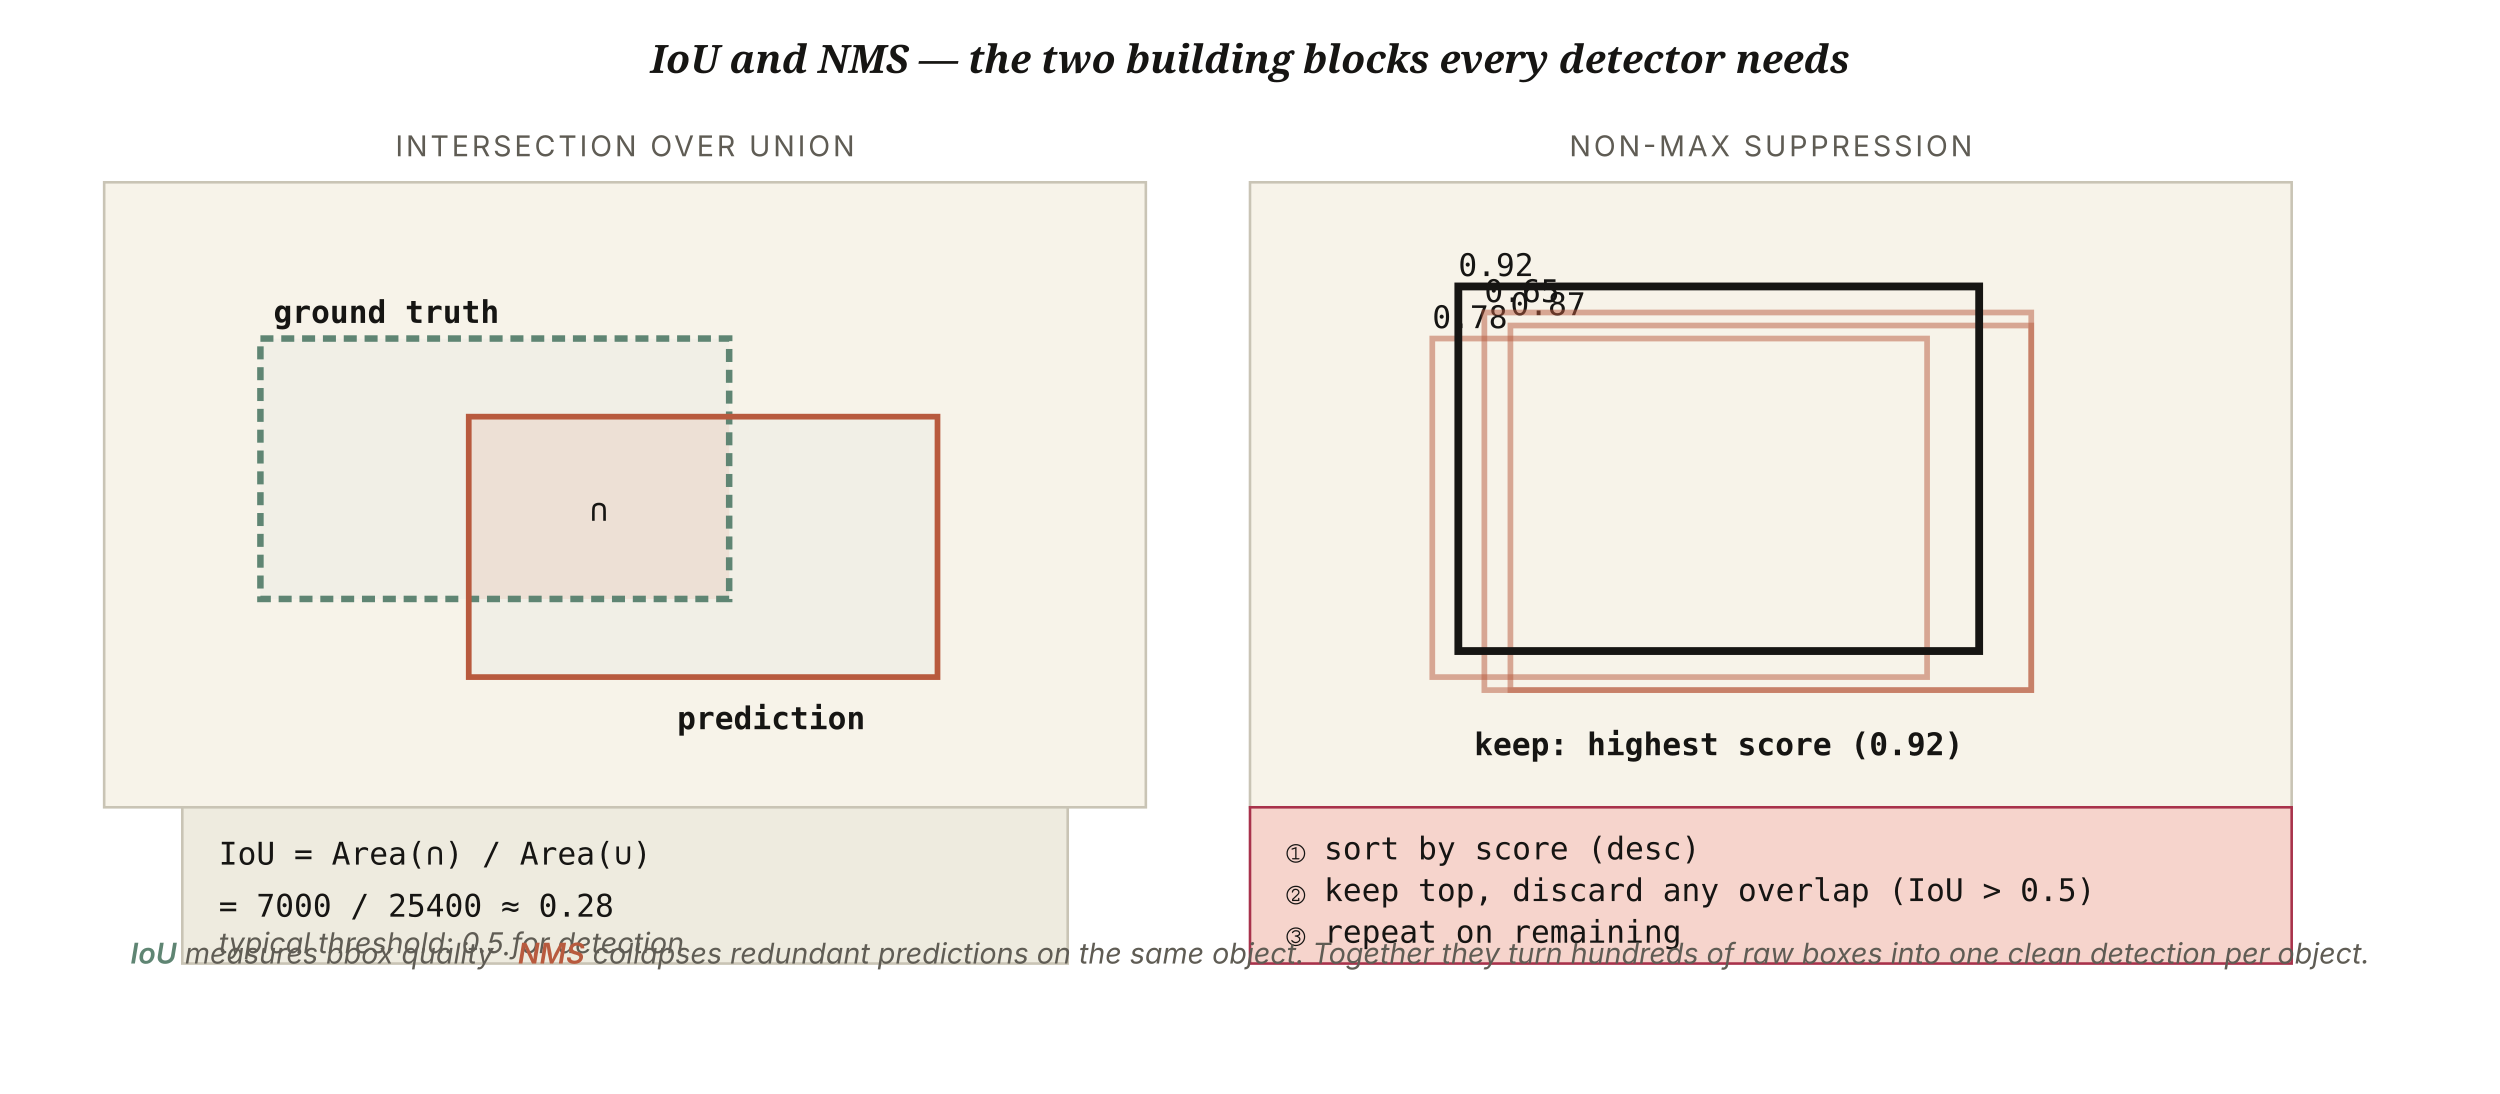
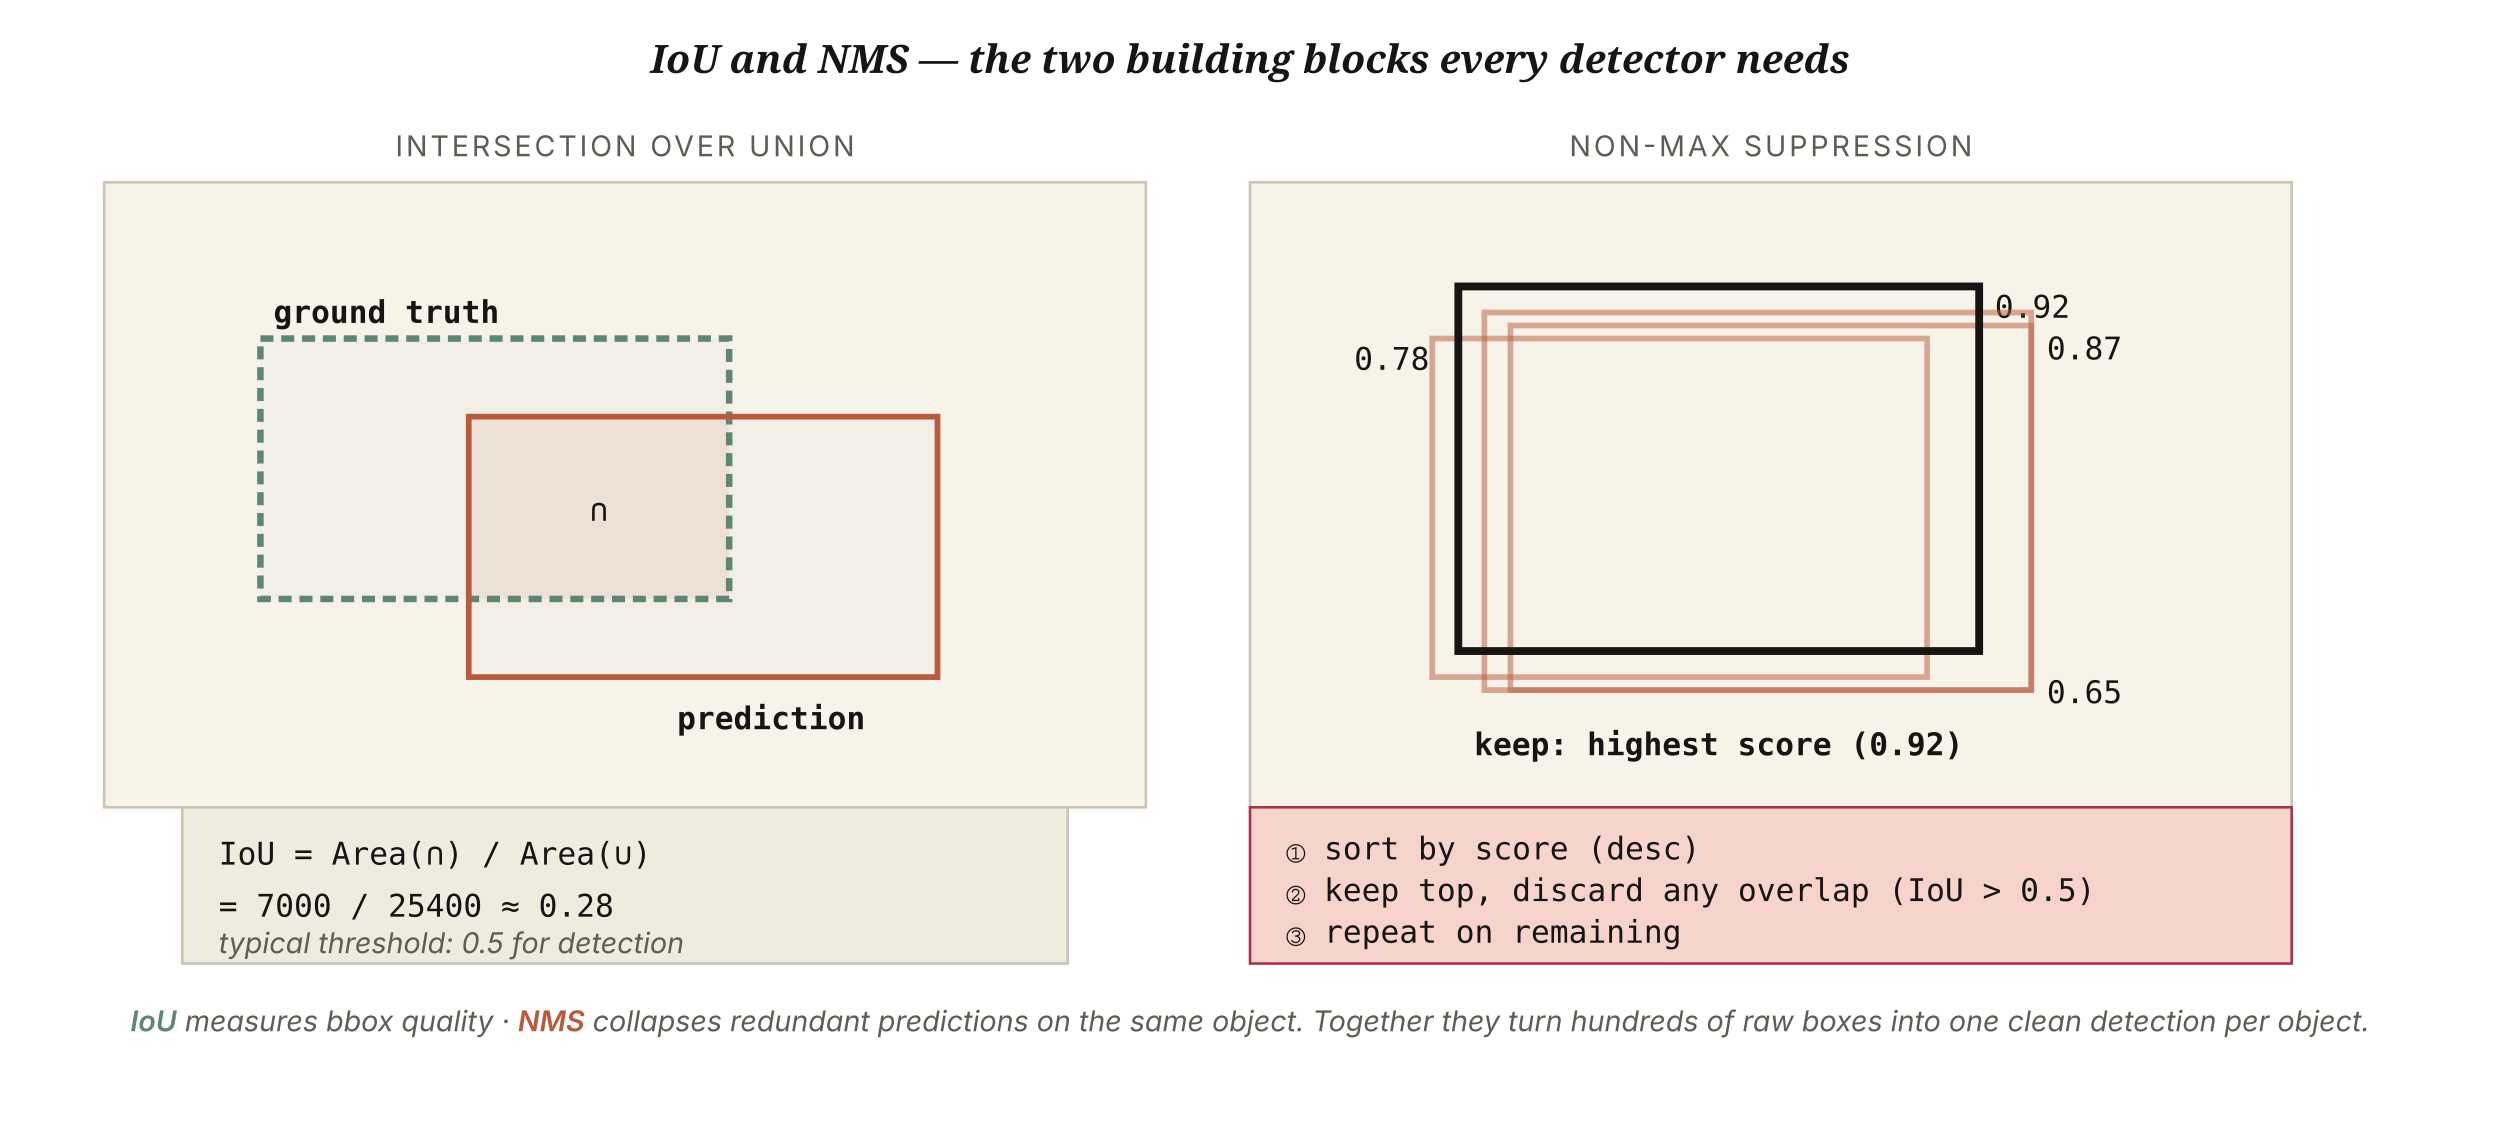
- <svg xmlns="http://www.w3.org/2000/svg" viewBox="0 0 960 420" font-family="EB Garamond, Georgia, serif">
+ <svg xmlns="http://www.w3.org/2000/svg" viewBox="0 0 960 436" font-family="EB Garamond, Georgia, serif">
  <defs>
    <style>
      .ink    { stroke:#161513; fill:none; stroke-width:1.4; }
      .gt     { fill:none; stroke:#5F8573; stroke-width:2.5; stroke-dasharray:5 3; }
      .pred   { fill:none; stroke:#B85A3E; stroke-width:2.2; }
      .intersect{ fill:#EAD3C5; fill-opacity:0.5; stroke:none; }
      .union   { fill:#D8E3DE; fill-opacity:0.2; stroke:none; }
      .mono   { font-family:'JetBrains Mono', monospace; font-size:12px; fill:#161513; }
      .mut    { fill:#5F5C54; font-size:11px; font-family:Inter, sans-serif; }
      .ttl    { fill:#161513; font-size:15px; font-weight:600; font-style:italic; }
      .tag    { fill:#5F5C54; font-size:11px; letter-spacing:0.1em; text-transform:uppercase; font-family:Inter, sans-serif; }
    </style>
  </defs>
  <text x="480" y="28" text-anchor="middle" class="ttl">IoU and NMS — the two building blocks every detector needs</text>
  <g transform="translate(40, 70)">
    <text x="200" y="-10" text-anchor="middle" class="tag">INTERSECTION OVER UNION</text>
    <rect x="0" y="0" width="400" height="240" fill="#F7F3E9" stroke="#C9C4B5" />
    <path class="union" d="M 60 60 L 240 60 L 240 90 L 320 90 L 320 190 L 140 190 L 140 160 L 60 160 Z" />
    <rect class="intersect" x="140" y="90" width="100" height="70" />
    <rect class="gt" x="60" y="60" width="180" height="100" />
    <text x="65" y="54" class="mono" fill="#5F8573" font-weight="600">ground truth</text>
    <rect class="pred" x="140" y="90" width="180" height="100" />
    <text x="220" y="210" class="mono" fill="#B85A3E" font-weight="600">prediction</text>
    <text x="190" y="130" text-anchor="middle" class="mono" fill="#161513">∩</text>
    <g transform="translate(30, 240)">
      <rect x="0" y="0" width="340" height="60" fill="#EEEBDF" stroke="#C9C4B5" />
      <text x="14" y="22" class="mono" font-size="13">IoU = Area(∩) / Area(∪)</text>
      <text x="14" y="42" class="mono" font-size="12">= 7000 / 25400  ≈  0.28</text>
      <text x="14" y="56" class="mut" font-style="italic">typical threshold: 0.5 for detection</text>
    </g>
  </g>
  <g transform="translate(480, 70)">
    <text x="200" y="-10" text-anchor="middle" class="tag" fill="#B85A3E">NON-MAX SUPPRESSION</text>
    <rect x="0" y="0" width="400" height="240" fill="#F7F3E9" stroke="#C9C4B5" />
    <g>
      <rect class="pred" x="80" y="40" width="200" height="140" stroke-width="1.2" stroke="#B85A3E" opacity="0.5" />
-       <text x="80" y="36" class="mono" font-size="10" fill="#B85A3E">0.92</text>
+       <text x="286" y="52" class="mono" font-size="10" fill="#B85A3E">0.92</text>
      <rect class="pred" x="100" y="55" width="200" height="140" stroke-width="1.2" stroke="#B85A3E" opacity="0.5" />
-       <text x="100" y="51" class="mono" font-size="10" fill="#B85A3E">0.87</text>
+       <text x="306" y="68" class="mono" font-size="10" fill="#B85A3E">0.87</text>
      <rect class="pred" x="70" y="60" width="190" height="130" stroke-width="1.2" stroke="#B85A3E" opacity="0.5" />
-       <text x="70" y="56" class="mono" font-size="10" fill="#B85A3E">0.78</text>
+       <text x="40" y="72" class="mono" font-size="10" fill="#B85A3E">0.78</text>
      <rect class="pred" x="90" y="50" width="210" height="145" stroke-width="1.2" stroke="#B85A3E" opacity="0.5" />
-       <text x="90" y="46" class="mono" font-size="10" fill="#B85A3E">0.65</text>
+       <text x="306" y="200" class="mono" font-size="10" fill="#B85A3E">0.65</text>
    </g>
    <rect x="80" y="40" width="200" height="140" fill="none" stroke="#161513" stroke-width="3" />
    <text x="180" y="220" text-anchor="middle" class="mono" fill="#161513" font-weight="600">keep: highest score (0.92)</text>
    <g transform="translate(0, 240)">
      <rect x="0" y="0" width="400" height="60" fill="#F6D4CC" stroke="#A8324B" />
      <text x="14" y="20" class="mono" font-size="12" fill="#A8324B">① sort by score (desc)</text>
      <text x="14" y="36" class="mono" font-size="12" fill="#A8324B">② keep top, discard any overlap (IoU &gt; 0.5)</text>
      <text x="14" y="52" class="mono" font-size="12" fill="#A8324B">③ repeat on remaining</text>
    </g>
  </g>
-   <g transform="translate(60, 370)">
+   <g transform="translate(60, 396)">
    <text x="420" y="0" text-anchor="middle" class="mut" font-style="italic">
      <tspan fill="#5F8573" font-weight="600">IoU</tspan> measures bbox quality ·
      <tspan fill="#B85A3E" font-weight="600">NMS</tspan> collapses redundant predictions on the same object.
      Together they turn hundreds of raw boxes into one clean detection per object.
    </text>
  </g>
</svg>
